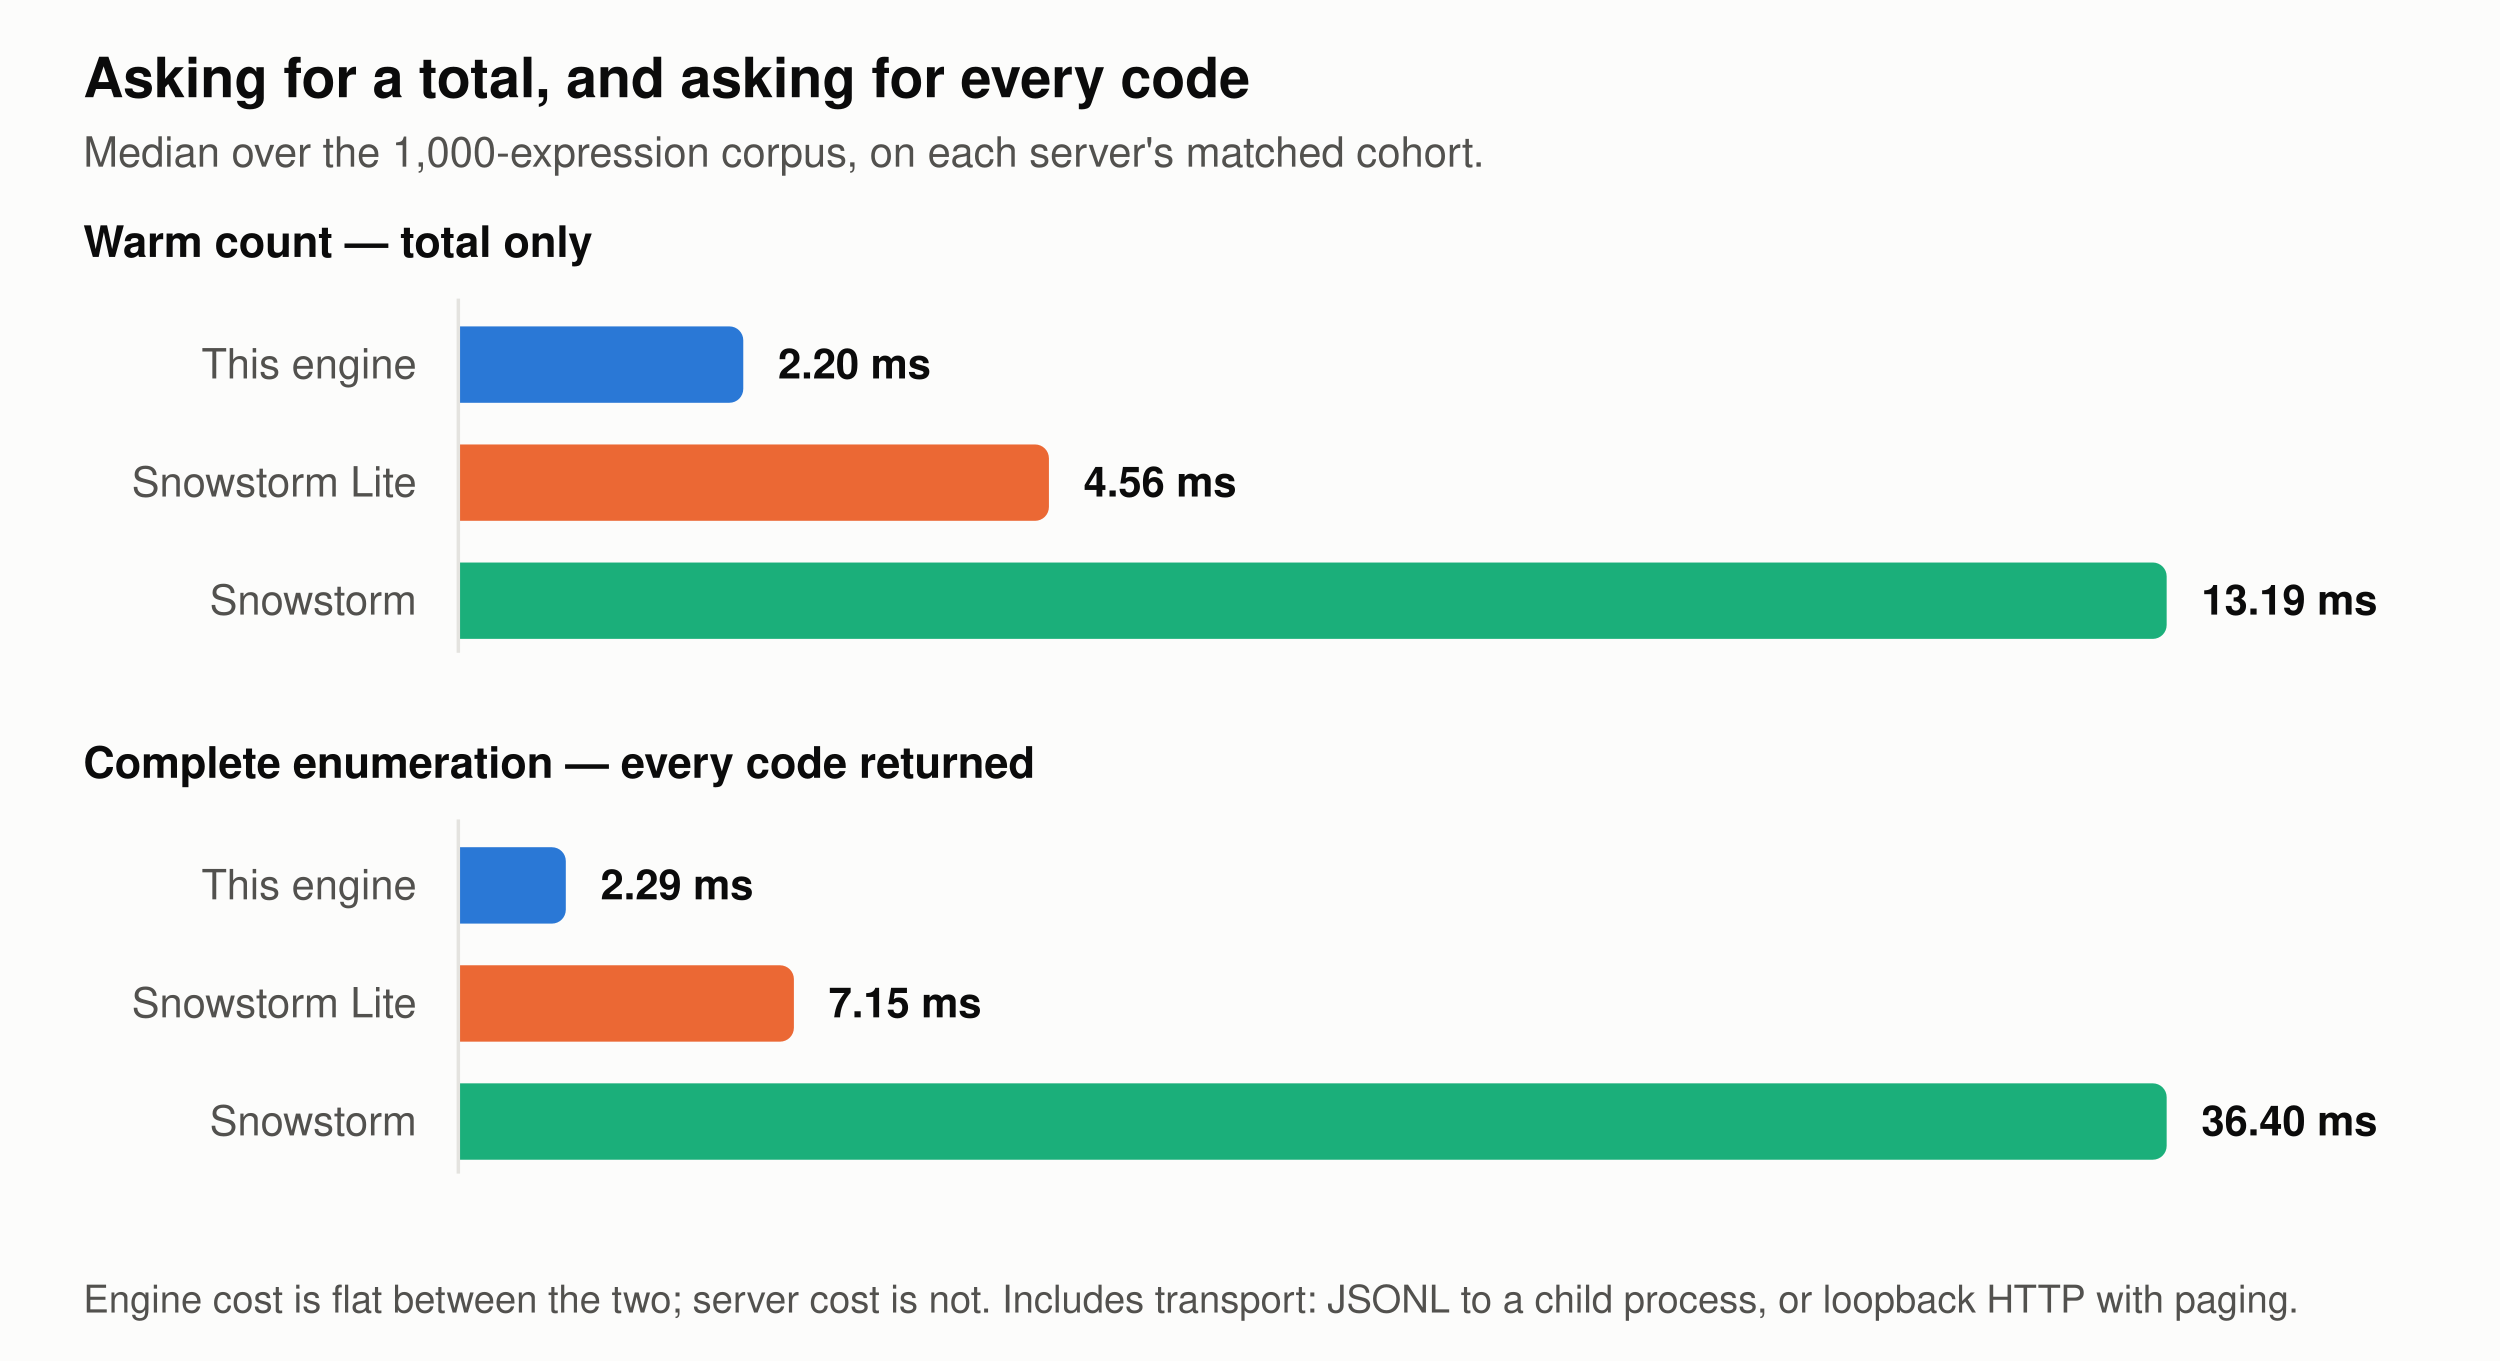
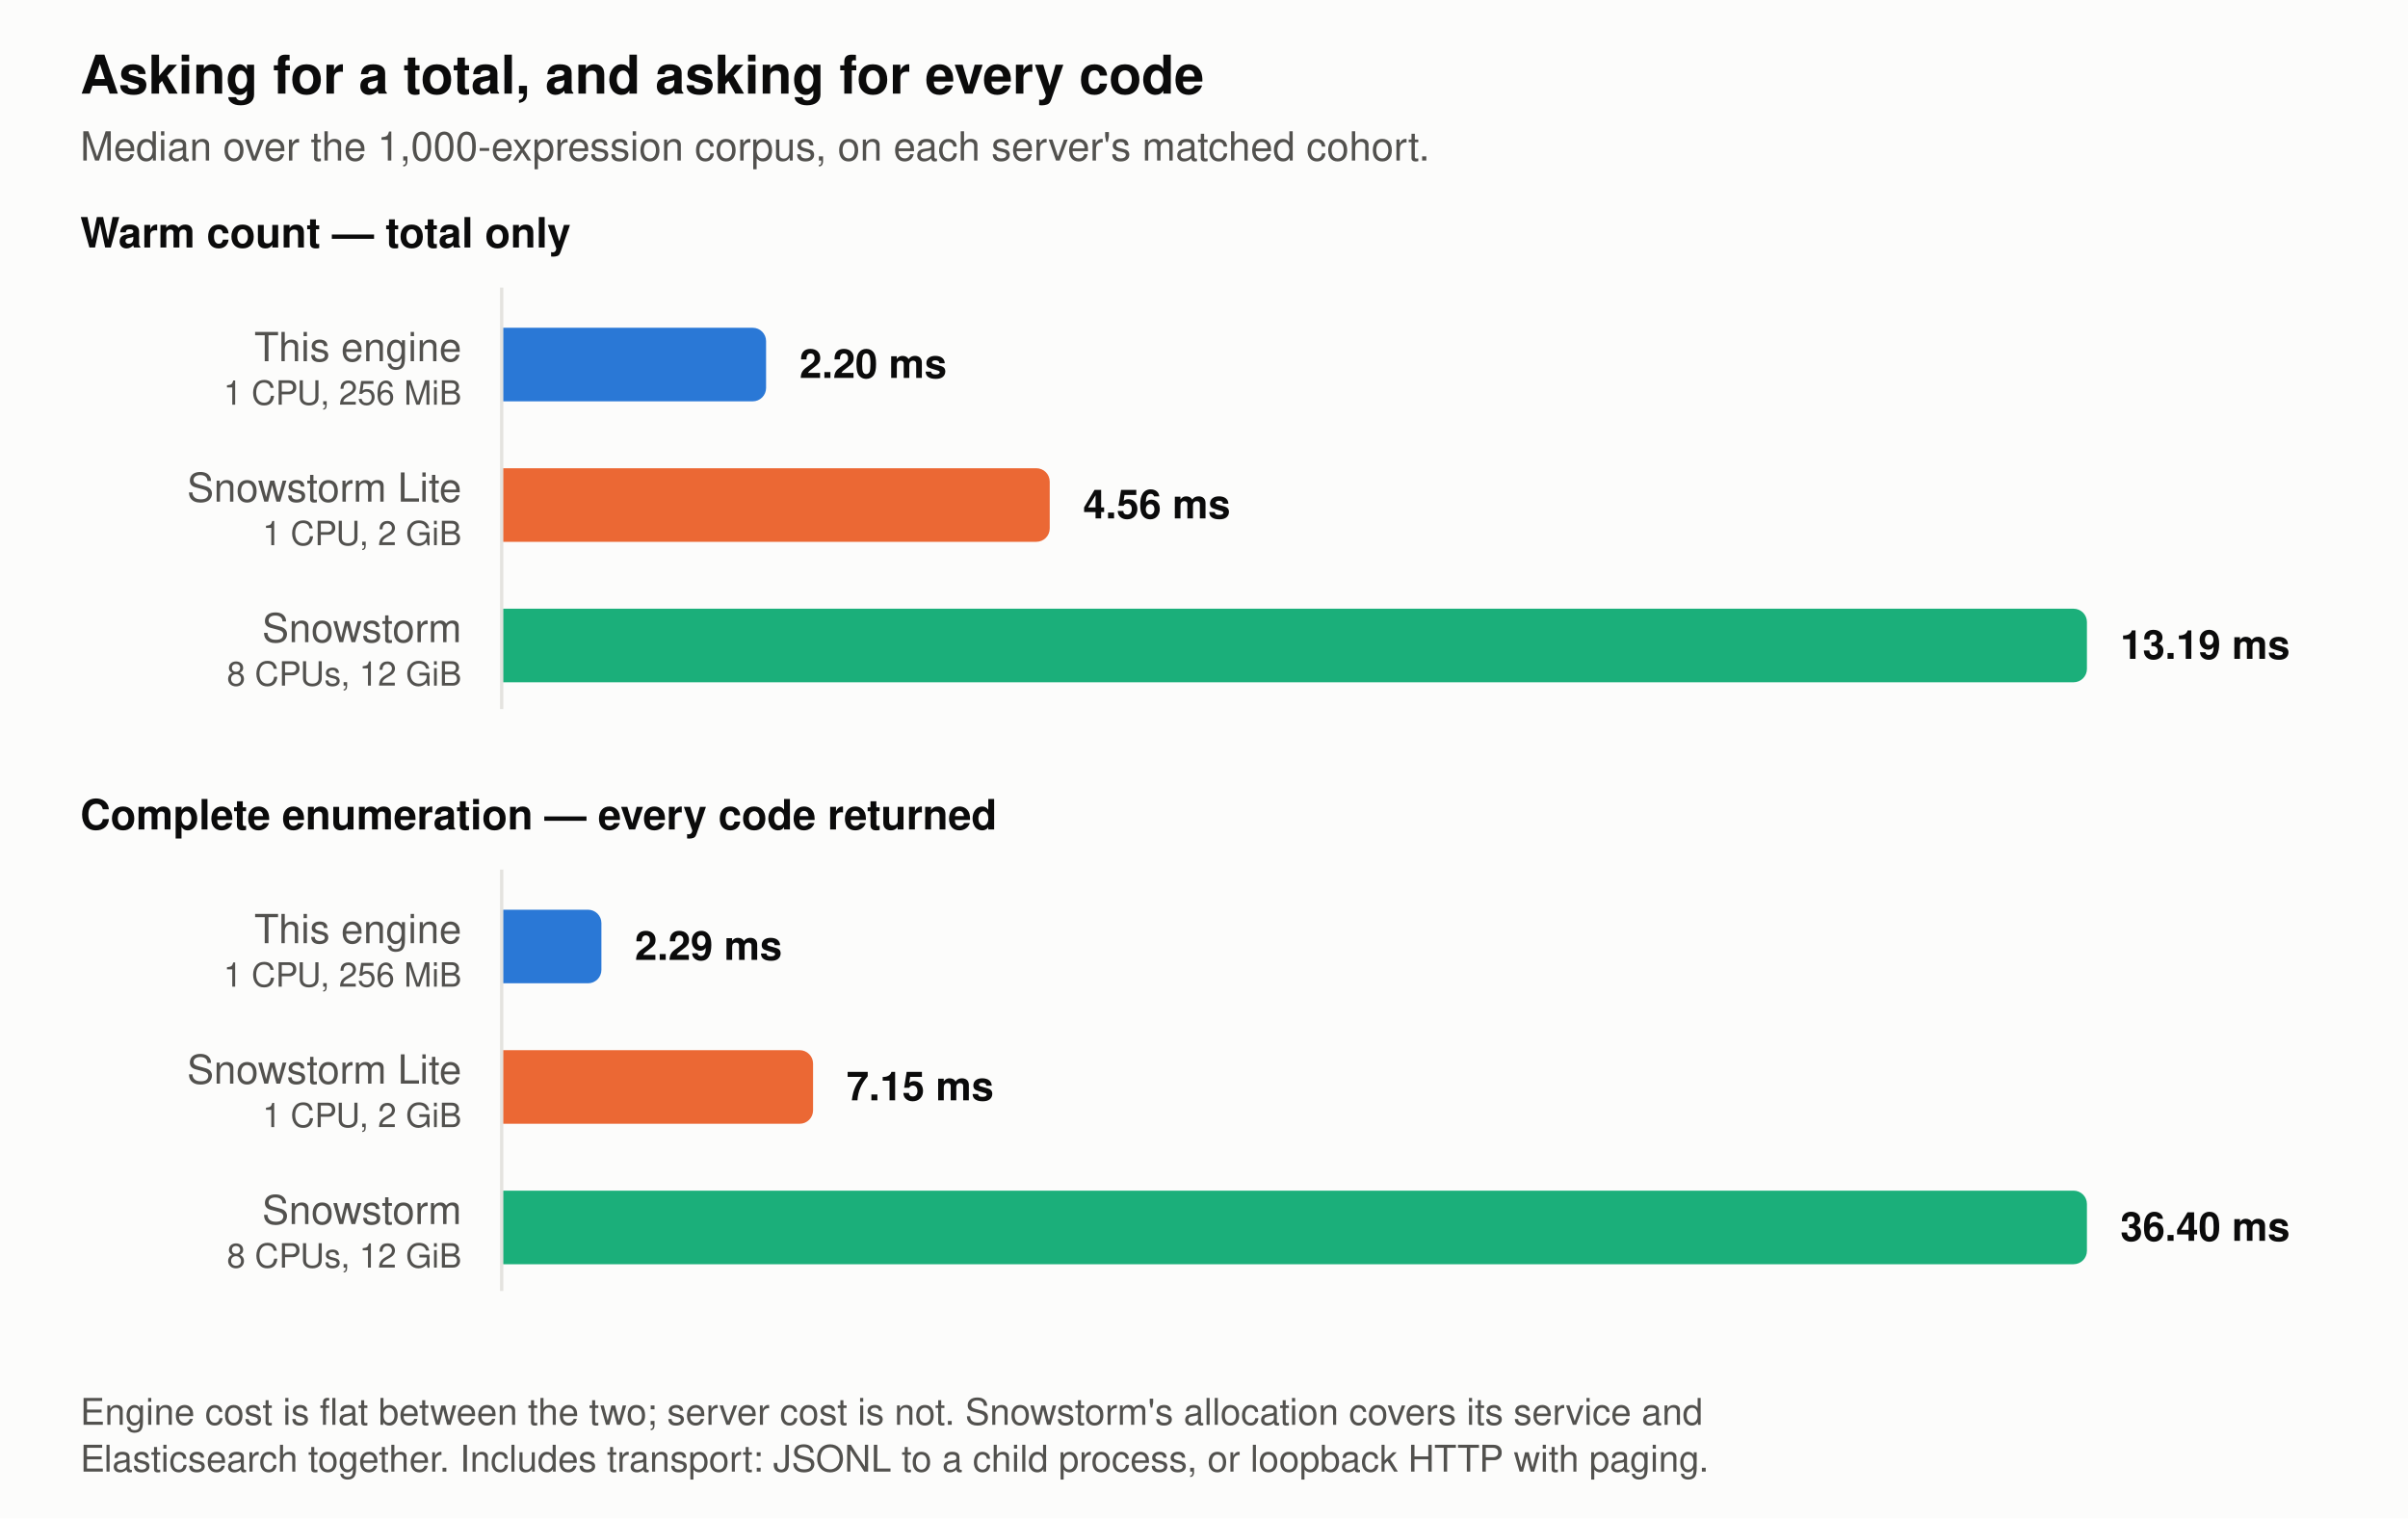
- <svg xmlns="http://www.w3.org/2000/svg" width="720" height="392" viewBox="0 0 720 392" font-family="-apple-system,BlinkMacSystemFont,'Segoe UI',Helvetica,Arial,sans-serif" role="img" aria-label="Asking for a total, and asking for every code">
-   <rect width="720" height="392" fill="#fcfcfb" />
+ <svg xmlns="http://www.w3.org/2000/svg" width="720" height="454" viewBox="0 0 720 454" font-family="-apple-system,BlinkMacSystemFont,'Segoe UI',Helvetica,Arial,sans-serif" role="img" aria-label="Asking for a total, and asking for every code">
+   <rect width="720" height="454" fill="#fcfcfb" />
  <text x="24" y="28" font-size="16" font-weight="600" fill="#0b0b0b">Asking for a total, and asking for every code</text>
  <text x="24" y="48" font-size="12" fill="#52514e">Median over the 1,000-expression corpus, on each server's matched cohort.</text>
  <text x="24" y="74" font-size="12.5" font-weight="600" fill="#0b0b0b">Warm count — total only</text>
-   <text x="120" y="109.0" font-size="12" text-anchor="end" fill="#52514e">This engine</text>
-   <path d="M132,94.0 H210.062 A4,4 0 0 1 214.062,98.0 V112.0 A4,4 0 0 1 210.062,116.0 H132 Z" fill="#2a78d6" />
-   <text x="224.062" y="109.0" font-size="12" font-weight="600" fill="#0b0b0b">2.20 ms</text>
-   <text x="120" y="143.0" font-size="12" text-anchor="end" fill="#52514e">Snowstorm Lite</text>
-   <path d="M132,128.0 H298.092 A4,4 0 0 1 302.092,132.0 V146.0 A4,4 0 0 1 298.092,150.0 H132 Z" fill="#eb6834" />
-   <text x="312.092" y="143.0" font-size="12" font-weight="600" fill="#0b0b0b">4.56 ms</text>
-   <text x="120" y="177.0" font-size="12" text-anchor="end" fill="#52514e">Snowstorm</text>
-   <path d="M132,162.0 H620.0 A4,4 0 0 1 624.0,166.0 V180.0 A4,4 0 0 1 620.0,184.0 H132 Z" fill="#1baf7a" />
-   <text x="634.0" y="177.0" font-size="12" font-weight="600" fill="#0b0b0b">13.19 ms</text>
-   <line x1="132" y1="86" x2="132" y2="188" stroke="#e4e3df" stroke-width="1" />
-   <text x="24" y="224" font-size="12.5" font-weight="600" fill="#0b0b0b">Complete enumeration — every code returned</text>
-   <text x="120" y="259.0" font-size="12" text-anchor="end" fill="#52514e">This engine</text>
-   <path d="M132,244.0 H158.953 A4,4 0 0 1 162.953,248.0 V262.0 A4,4 0 0 1 158.953,266.0 H132 Z" fill="#2a78d6" />
-   <text x="172.953" y="259.0" font-size="12" font-weight="600" fill="#0b0b0b">2.29 ms</text>
-   <text x="120" y="293.0" font-size="12" text-anchor="end" fill="#52514e">Snowstorm Lite</text>
-   <path d="M132,278.0 H224.643 A4,4 0 0 1 228.643,282.0 V296.0 A4,4 0 0 1 224.643,300.0 H132 Z" fill="#eb6834" />
-   <text x="238.643" y="293.0" font-size="12" font-weight="600" fill="#0b0b0b">7.15 ms</text>
-   <text x="120" y="327.0" font-size="12" text-anchor="end" fill="#52514e">Snowstorm</text>
-   <path d="M132,312.0 H620.0 A4,4 0 0 1 624.0,316.0 V330.0 A4,4 0 0 1 620.0,334.0 H132 Z" fill="#1baf7a" />
-   <text x="634.0" y="327.0" font-size="12" font-weight="600" fill="#0b0b0b">36.40 ms</text>
-   <line x1="132" y1="236" x2="132" y2="338" stroke="#e4e3df" stroke-width="1" />
-   <text x="24" y="378" font-size="11" fill="#52514e">Engine cost is flat between the two; server cost is not. Includes transport: JSONL to a child process, or loopback HTTP with paging.</text>
+   <text x="138" y="108.0" font-size="12" text-anchor="end" fill="#52514e">This engine</text>
+   <text x="138" y="121.0" font-size="10" text-anchor="end" fill="#52514e">1 CPU, 256 MiB</text>
+   <path d="M150,98.0 H225.06 A4,4 0 0 1 229.06,102.0 V116.0 A4,4 0 0 1 225.06,120.0 H150 Z" fill="#2a78d6" />
+   <text x="239.06" y="113.0" font-size="12" font-weight="600" fill="#0b0b0b">2.20 ms</text>
+   <text x="138" y="150.0" font-size="12" text-anchor="end" fill="#52514e">Snowstorm Lite</text>
+   <text x="138" y="163.0" font-size="10" text-anchor="end" fill="#52514e">1 CPU, 2 GiB</text>
+   <path d="M150,140.0 H309.87 A4,4 0 0 1 313.87,144.0 V158.0 A4,4 0 0 1 309.87,162.0 H150 Z" fill="#eb6834" />
+   <text x="323.87" y="155.0" font-size="12" font-weight="600" fill="#0b0b0b">4.56 ms</text>
+   <text x="138" y="192.0" font-size="12" text-anchor="end" fill="#52514e">Snowstorm</text>
+   <text x="138" y="205.0" font-size="10" text-anchor="end" fill="#52514e">8 CPUs, 12 GiB</text>
+   <path d="M150,182.0 H620.0 A4,4 0 0 1 624.0,186.0 V200.0 A4,4 0 0 1 620.0,204.0 H150 Z" fill="#1baf7a" />
+   <text x="634.0" y="197.0" font-size="12" font-weight="600" fill="#0b0b0b">13.19 ms</text>
+   <line x1="150" y1="86" x2="150" y2="212" stroke="#e4e3df" stroke-width="1" />
+   <text x="24" y="248" font-size="12.5" font-weight="600" fill="#0b0b0b">Complete enumeration — every code returned</text>
+   <text x="138" y="282.0" font-size="12" text-anchor="end" fill="#52514e">This engine</text>
+   <text x="138" y="295.0" font-size="10" text-anchor="end" fill="#52514e">1 CPU, 256 MiB</text>
+   <path d="M150,272.0 H175.82 A4,4 0 0 1 179.82,276.0 V290.0 A4,4 0 0 1 175.82,294.0 H150 Z" fill="#2a78d6" />
+   <text x="189.82" y="287.0" font-size="12" font-weight="600" fill="#0b0b0b">2.29 ms</text>
+   <text x="138" y="324.0" font-size="12" text-anchor="end" fill="#52514e">Snowstorm Lite</text>
+   <text x="138" y="337.0" font-size="10" text-anchor="end" fill="#52514e">1 CPU, 2 GiB</text>
+   <path d="M150,314.0 H239.107 A4,4 0 0 1 243.107,318.0 V332.0 A4,4 0 0 1 239.107,336.0 H150 Z" fill="#eb6834" />
+   <text x="253.107" y="329.0" font-size="12" font-weight="600" fill="#0b0b0b">7.15 ms</text>
+   <text x="138" y="366.0" font-size="12" text-anchor="end" fill="#52514e">Snowstorm</text>
+   <text x="138" y="379.0" font-size="10" text-anchor="end" fill="#52514e">8 CPUs, 12 GiB</text>
+   <path d="M150,356.0 H620.0 A4,4 0 0 1 624.0,360.0 V374.0 A4,4 0 0 1 620.0,378.0 H150 Z" fill="#1baf7a" />
+   <text x="634.0" y="371.0" font-size="12" font-weight="600" fill="#0b0b0b">36.40 ms</text>
+   <line x1="150" y1="260" x2="150" y2="386" stroke="#e4e3df" stroke-width="1" />
+   <text x="24" y="426" font-size="11" fill="#52514e">Engine cost is flat between the two; server cost is not. Snowstorm's allocation covers its service and</text>
+   <text x="24" y="440" font-size="11" fill="#52514e">Elasticsearch together. Includes transport: JSONL to a child process, or loopback HTTP with paging.</text>
</svg>
